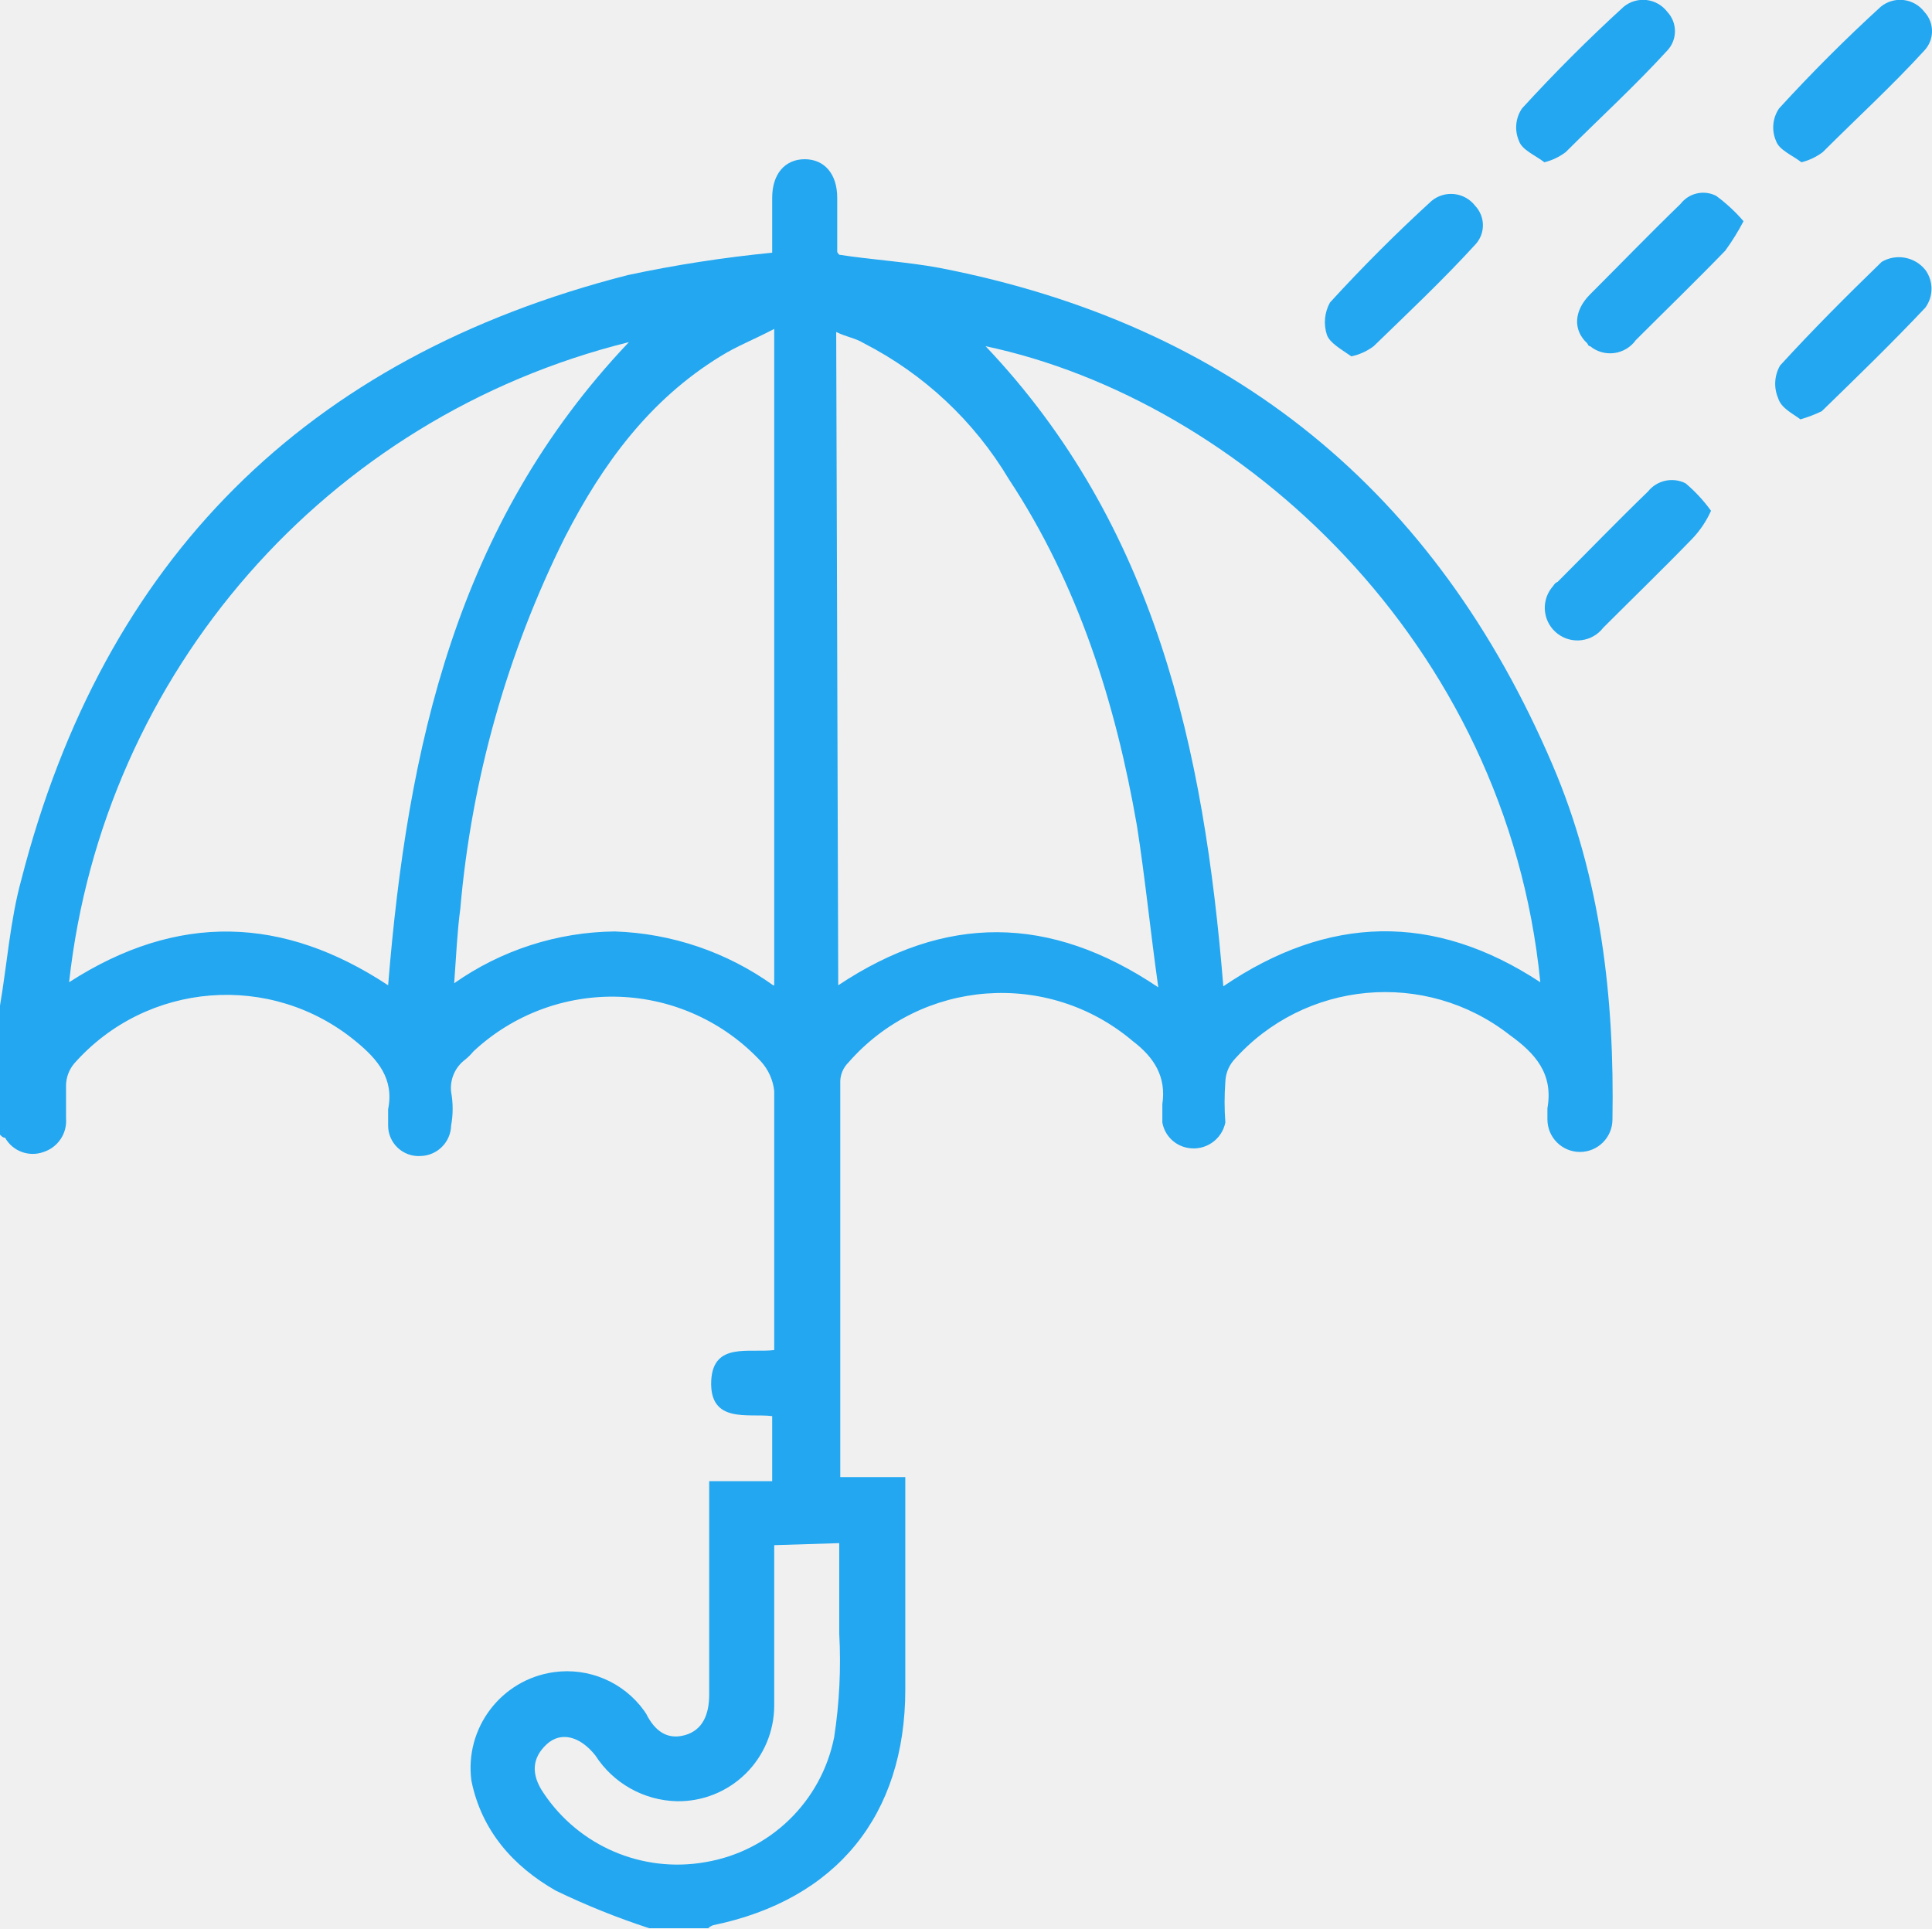
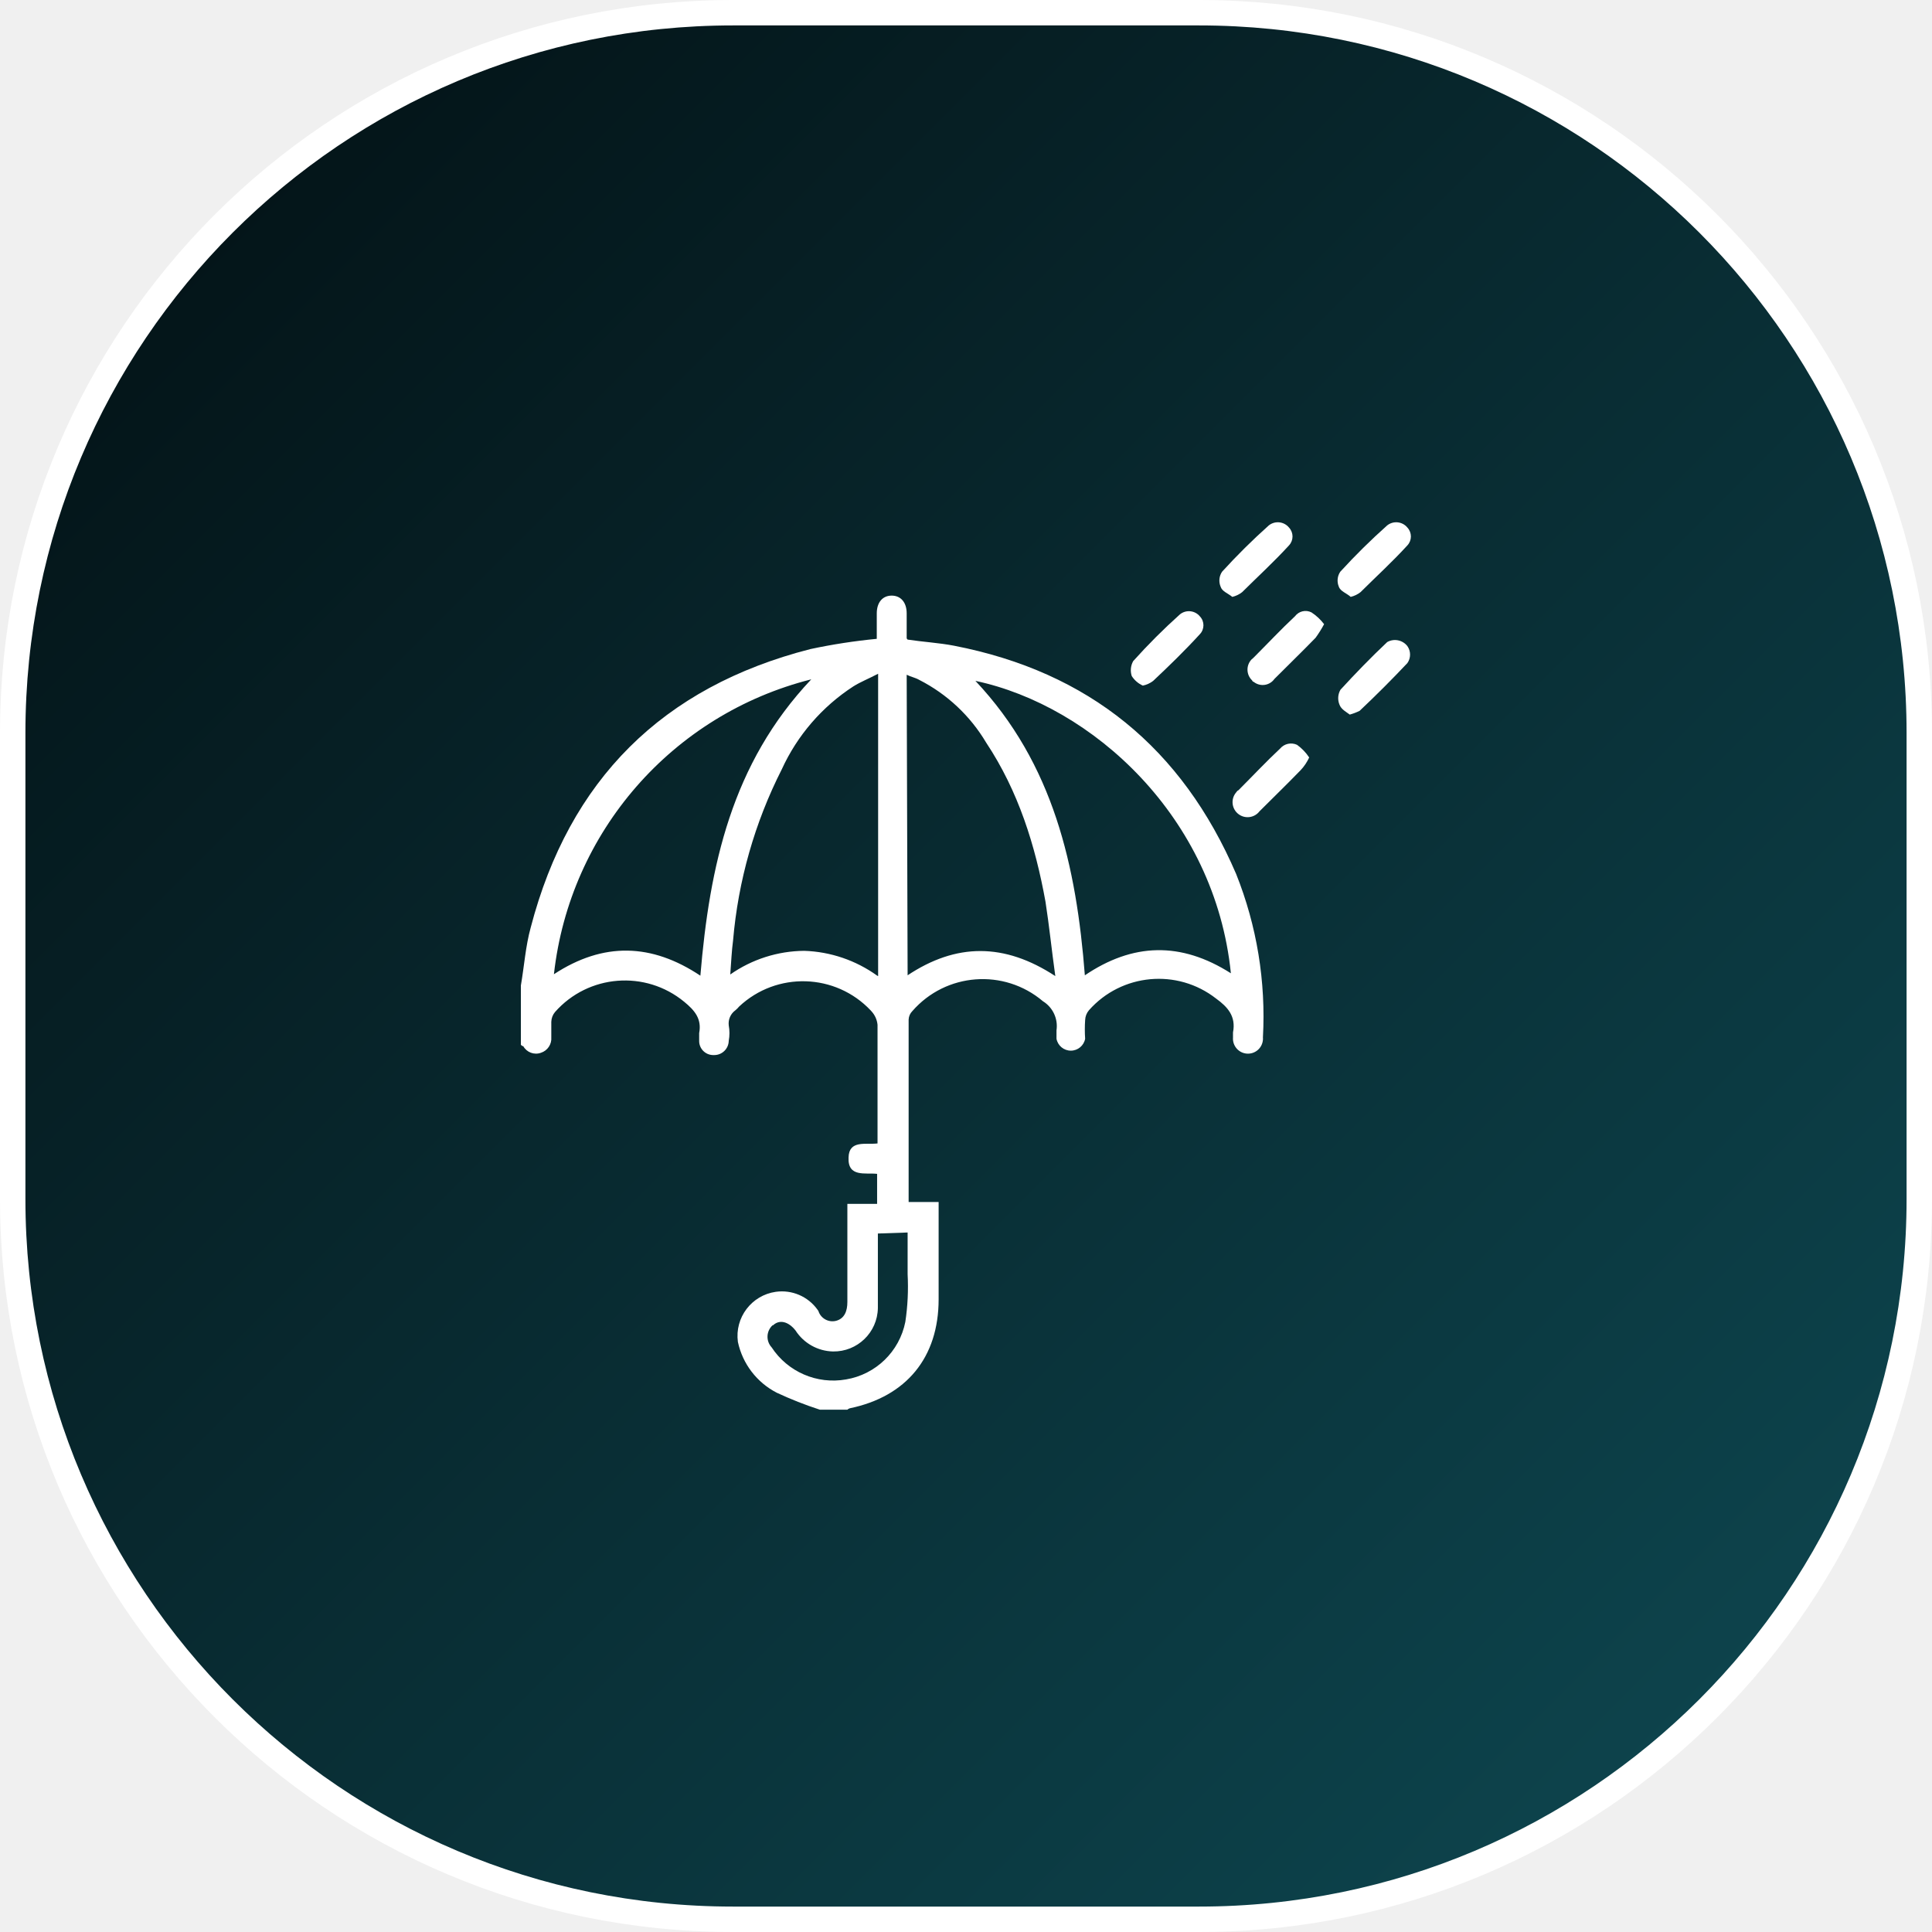
- <svg xmlns="http://www.w3.org/2000/svg" id="Layer_1" data-name="Layer 1" viewBox="0 0 190.15 189.77">
-   <path d="M168.9,114.1Z" transform="translate(-17.3 -17.63)" fill="#22a7f0" />
-   <path d="M147.9,50.6a4,4,0,0,1,.3-3.2c3.2-3.5,6.5-6.8,10-10a3,3,0,0,1,4.3.5,2.78,2.78,0,0,1,0,3.8c-3.2,3.5-6.7,6.8-10,10a5.54,5.54,0,0,1-2.2,1C149.3,52,148.2,51.4,147.9,50.6Z" transform="translate(-17.3 -17.63)" fill="#22a7f0" />
-   <path d="M170.1,92.9C158.6,66,138.6,49.6,109.8,44c-3.2-.6-6.7-.8-9.9-1.3-.2-.2-.2-.3-.2-.3V37.1c0-2.4-1.3-3.8-3.2-3.8s-3.2,1.4-3.2,3.8v5.4a127.53,127.53,0,0,0-14.2,2.2c-31.7,8.1-51.6,28-59.7,59.5-1.1,4-1.4,8.3-2.1,12.4v12.7c.2.2.3.3.5.3a3.12,3.12,0,0,0,3.8,1.4,3.21,3.21,0,0,0,2.2-3.3v-3.3a3.44,3.44,0,0,1,.8-2.1,20,20,0,0,1,27.7-2.2c2.2,1.8,3.8,3.7,3.2,6.7v1.6a3,3,0,0,0,3.2,3,3.08,3.08,0,0,0,3-3,9.15,9.15,0,0,0,0-3.3,3.49,3.49,0,0,1,1.4-3.2,6,6,0,0,0,.8-.8,20,20,0,0,1,28.3,1,5.15,5.15,0,0,1,1.3,2.9v25.5c-2.5.3-6-.8-6.2,3-.2,4.3,3.7,3.2,6,3.5v6.4H87.1v21c0,1.9-.6,3.5-2.4,4s-3-.5-3.8-2.1l-.2-.3a9.35,9.35,0,0,0-8.9-3.8,9.52,9.52,0,0,0-8.1,10.7c1,4.9,4.1,8.4,8.3,10.8a73.62,73.62,0,0,0,9.2,3.7H87a1.33,1.33,0,0,1,.5-.3c12.1-2.5,18.9-10.8,18.9-23.2V163H100V124a2.69,2.69,0,0,1,.8-1.8,20,20,0,0,1,28-2.1c2.1,1.6,3.3,3.5,2.9,6.2v1.8a3.08,3.08,0,0,0,2.5,2.5,3.18,3.18,0,0,0,3.7-2.5,26.7,26.7,0,0,1,0-4,3.44,3.44,0,0,1,.8-2.1,19.91,19.91,0,0,1,27.2-2.5c2.5,1.8,4.3,3.8,3.7,7.2v1.1a3.2,3.2,0,1,0,6.4,0C176.2,116,174.9,104.1,170.1,92.9ZM55.5,114.6c-10.3-6.8-20.7-7.2-31.4-.3a73.12,73.12,0,0,1,55.1-63C62.2,69.2,57.4,91.2,55.5,114.6Zm37.9,0a28.39,28.39,0,0,0-15.6-5.3A28,28,0,0,0,62,114.4c.2-2.7.3-5.1.6-7.3A101.71,101.71,0,0,1,72.9,70.5c3.7-7.2,8.3-13.5,15.3-17.8,1.6-1,3.2-1.6,5.3-2.7v64.6Zm6.5,54.9v8.9a49.51,49.51,0,0,1-.5,10.2,15.54,15.54,0,0,1-12.7,12.3,15.83,15.83,0,0,1-15.9-6.8c-1.3-1.9-1.1-3.5.3-4.8s3.3-.8,4.8,1.1a9.81,9.81,0,0,0,8,4.5,9.43,9.43,0,0,0,9.6-9.4V169.7Zm-.1-54.9-.2-64.3c1,.5,1.9.6,2.7,1.1a35.44,35.44,0,0,1,14.3,13.4c6.8,10.3,10.5,22,12.6,34.1.8,5.1,1.3,10.2,2.1,15.9C120.6,107.6,110.3,107.6,99.8,114.6Zm37.9.1c-1.9-23.4-6.7-45.4-23.4-63,25,5.3,51.3,29.1,54.6,62.6C158.4,107.4,148,107.7,137.7,114.7Z" transform="translate(-17.3 -17.63)" fill="#22a7f0" />
-   <path d="M166.8,31.5a3.32,3.32,0,0,1,.3-3.2c3.2-3.5,6.5-6.8,10-10a3,3,0,0,1,4.3.5,2.78,2.78,0,0,1,0,3.8c-3.2,3.5-6.7,6.7-10,10a5.8,5.8,0,0,1-2.1,1C168.4,32.9,167.1,32.4,166.8,31.5Z" transform="translate(-17.3 -17.63)" fill="#22a7f0" />
-   <path d="M185.7,67.9a9.8,9.8,0,0,1-1.8,2.7c-2.9,3-5.9,5.9-8.8,8.8a3.21,3.21,0,0,1-5.1-3.9c.2-.2.3-.5.6-.6,3-3,5.9-6,8.9-8.9a3,3,0,0,1,3.7-.8A15,15,0,0,1,185.7,67.9Z" transform="translate(-17.3 -17.63)" fill="#22a7f0" />
-   <path d="M188.9,39.4a22.87,22.87,0,0,1-1.8,2.9c-2.9,3-5.9,5.9-8.8,8.8a3.11,3.11,0,0,1-4.5.6c-.2,0-.2-.2-.3-.3-1.4-1.3-1.3-3.2.3-4.8,3-3,5.9-6,8.9-8.9a2.81,2.81,0,0,1,3.5-.8A16.32,16.32,0,0,1,188.9,39.4Z" transform="translate(-17.3 -17.63)" fill="#22a7f0" />
-   <path d="M192.1,31.5a3.32,3.32,0,0,1,.3-3.2c3.2-3.5,6.5-6.8,10-10a3,3,0,0,1,4.3.5,2.78,2.78,0,0,1,0,3.8c-3.2,3.5-6.7,6.7-10,10a5.8,5.8,0,0,1-2.1,1C193.7,32.9,192.4,32.4,192.1,31.5Z" transform="translate(-17.3 -17.63)" fill="#22a7f0" />
-   <path d="M206.8,44.2a3.15,3.15,0,0,1,0,3.7c-3.3,3.5-6.7,6.8-10.2,10.2a13.06,13.06,0,0,1-2.1.8c-.8-.6-1.9-1.1-2.2-2.1a3.6,3.6,0,0,1,.2-3.2c3.2-3.5,6.5-6.8,10-10.2A3.34,3.34,0,0,1,206.8,44.2Z" transform="translate(-17.3 -17.63)" fill="#22a7f0" />
+ <svg xmlns="http://www.w3.org/2000/svg" id="Layer_1" data-name="Layer 1" viewBox="0 0 228 228">
+   <defs>
+     <linearGradient id="linear-gradient" x1="26.4" y1="26.4" x2="201.6" y2="201.6" gradientUnits="userSpaceOnUse">
+       <stop offset="0" stop-color="#041519" />
+       <stop offset="1" stop-color="#0d434c" />
+     </linearGradient>
+   </defs>
+   <rect x="1.5" y="1.5" width="225" height="225" rx="85" stroke="#fff" stroke-miterlimit="10" stroke-width="3" fill="url(#linear-gradient)" />
+   <path d="M145.16,114.85" fill="#fff" />
+   <path d="M133.56,79.78a2.21,2.21,0,0,1,.17-1.76,71.87,71.87,0,0,1,5.52-5.52,1.68,1.68,0,0,1,2.35.24l0,0a1.52,1.52,0,0,1,0,2.1c-1.76,1.93-3.7,3.81-5.52,5.52a3,3,0,0,1-1.21.55A3,3,0,0,1,133.56,79.78Z" fill="#fff" />
+   <path d="M145.88,103.14c-6.38-14.85-17.38-23.85-33.3-26.94-1.77-.34-3.7-.45-5.47-.72-.11-.11-.11-.17-.11-.17V72.39c0-1.33-.72-2.1-1.77-2.1s-1.76.77-1.76,2.1v3a69.38,69.38,0,0,0-7.84,1.21q-26.17,6.7-33,32.86c-.61,2.21-.77,4.58-1.16,6.84v7c.11.11.17.16.28.16a1.72,1.72,0,0,0,2.09.78,1.77,1.77,0,0,0,1.22-1.83v-1.82a1.89,1.89,0,0,1,.44-1.16,11,11,0,0,1,15.24-1.21c1.22,1,2.1,2,1.77,3.7v.88a1.66,1.66,0,0,0,1.61,1.71h.19A1.71,1.71,0,0,0,86,122.84,5.06,5.06,0,0,0,86,121a1.92,1.92,0,0,1,.78-1.77,3.05,3.05,0,0,0,.44-.44,11,11,0,0,1,15.55.47l.07.08a2.74,2.74,0,0,1,.72,1.6v14c-1.38.17-3.37-.44-3.42,1.66-.11,2.38,2,1.77,3.37,1.93v3.54H100v11.59c0,1.05-.33,1.94-1.32,2.21a1.74,1.74,0,0,1-2.1-1.16l-.11-.16a5.17,5.17,0,0,0-4.92-2.1,5.26,5.26,0,0,0-4.47,5.91,8.81,8.81,0,0,0,4.59,6,44.26,44.26,0,0,0,5.08,2H100a.74.74,0,0,1,.27-.16c6.69-1.38,10.5-6,10.5-12.87V141.85h-3.54V120.32a1.51,1.51,0,0,1,.44-1,11,11,0,0,1,15.41-1.16,3.44,3.44,0,0,1,1.6,3.43v1a1.72,1.72,0,0,0,3.38,0,16.3,16.3,0,0,1,0-2.21,1.9,1.9,0,0,1,.45-1.16,11,11,0,0,1,15-1.38c1.38,1,2.37,2.1,2,4v.6a1.77,1.77,0,0,0,3.53.27,1.22,1.22,0,0,0,0-.27A45.27,45.27,0,0,0,145.88,103.14Zm-63.23,12c-5.74-3.82-11.43-4-17.28-.17a40.52,40.52,0,0,1,30.37-34.8c-9.39,9.94-12,22-13.09,35Zm20.87,0a15.61,15.61,0,0,0-8.61-2.93A15.43,15.43,0,0,0,86.18,115c.11-1.49.17-2.81.33-4a55,55,0,0,1,5.75-20.21A23.1,23.1,0,0,1,100.71,81c.88-.55,1.76-.88,2.92-1.49v35.68Zm3.59,30.31v4.92a27.9,27.9,0,0,1-.27,5.63,8.58,8.58,0,0,1-7,6.79A8.69,8.69,0,0,1,91.06,159a1.84,1.84,0,0,1,.11-2.6l.06,0c.77-.72,1.82-.44,2.65.61a5.4,5.4,0,0,0,4.42,2.48,5.21,5.21,0,0,0,5.3-5.12v-8.8Zm0-30.31L107,79.63c.55.27,1,.33,1.49.61a19.46,19.46,0,0,1,7.89,7.4c3.81,5.74,5.8,12.14,7,18.77.44,2.82.72,5.63,1.16,8.78-6-3.93-11.69-3.93-17.48-.06Zm20.92,0c-1-12.92-3.7-25-12.92-34.79,13.81,2.93,28.28,16.07,30.15,34.51-5.9-3.76-11.59-3.6-17.28.27Z" fill="#fff" />
+   <path d="M144.05,69.24a1.86,1.86,0,0,1,.17-1.77A75.65,75.65,0,0,1,149.74,62a1.71,1.71,0,0,1,2.38.26h0a1.54,1.54,0,0,1,0,2.1c-1.77,1.94-3.7,3.7-5.53,5.52a3,3,0,0,1-1.16.56C144.88,70,144.22,69.79,144.05,69.24Z" fill="#fff" />
+   <path d="M154.5,89.39a5.56,5.56,0,0,1-1,1.49c-1.61,1.66-3.26,3.26-4.86,4.86a1.77,1.77,0,1,1-2.82-2.15c.11-.11.17-.28.33-.33,1.66-1.66,3.26-3.37,4.92-4.92a1.69,1.69,0,0,1,2-.44A5.79,5.79,0,0,1,154.5,89.39Z" fill="#fff" />
+   <path d="M156.26,73.66a13.84,13.84,0,0,1-1,1.6c-1.6,1.65-3.26,3.25-4.86,4.86a1.7,1.7,0,0,1-2.38.4l-.1-.07c-.11,0-.11-.11-.17-.17a1.75,1.75,0,0,1-.05-2.46l.22-.19c1.66-1.66,3.26-3.37,4.91-4.91a1.55,1.55,0,0,1,1.94-.45A6,6,0,0,1,156.26,73.66Z" fill="#fff" />
+   <path d="M158,69.24a1.86,1.86,0,0,1,.17-1.77A75.65,75.65,0,0,1,163.71,62a1.71,1.71,0,0,1,2.38.26h0a1.54,1.54,0,0,1,0,2.1c-1.77,1.94-3.7,3.7-5.53,5.52a3,3,0,0,1-1.16.56C158.91,70,158.19,69.79,158,69.24Z" fill="#fff" />
+   <path d="M166.09,76.25a1.74,1.74,0,0,1,0,2c-1.83,1.94-3.7,3.81-5.64,5.64a6.76,6.76,0,0,1-1.16.44c-.44-.33-1-.61-1.21-1.16a2,2,0,0,1,.11-1.77c1.77-1.93,3.59-3.81,5.52-5.63A1.86,1.86,0,0,1,166.09,76.25Z" fill="#fff" />
</svg>
